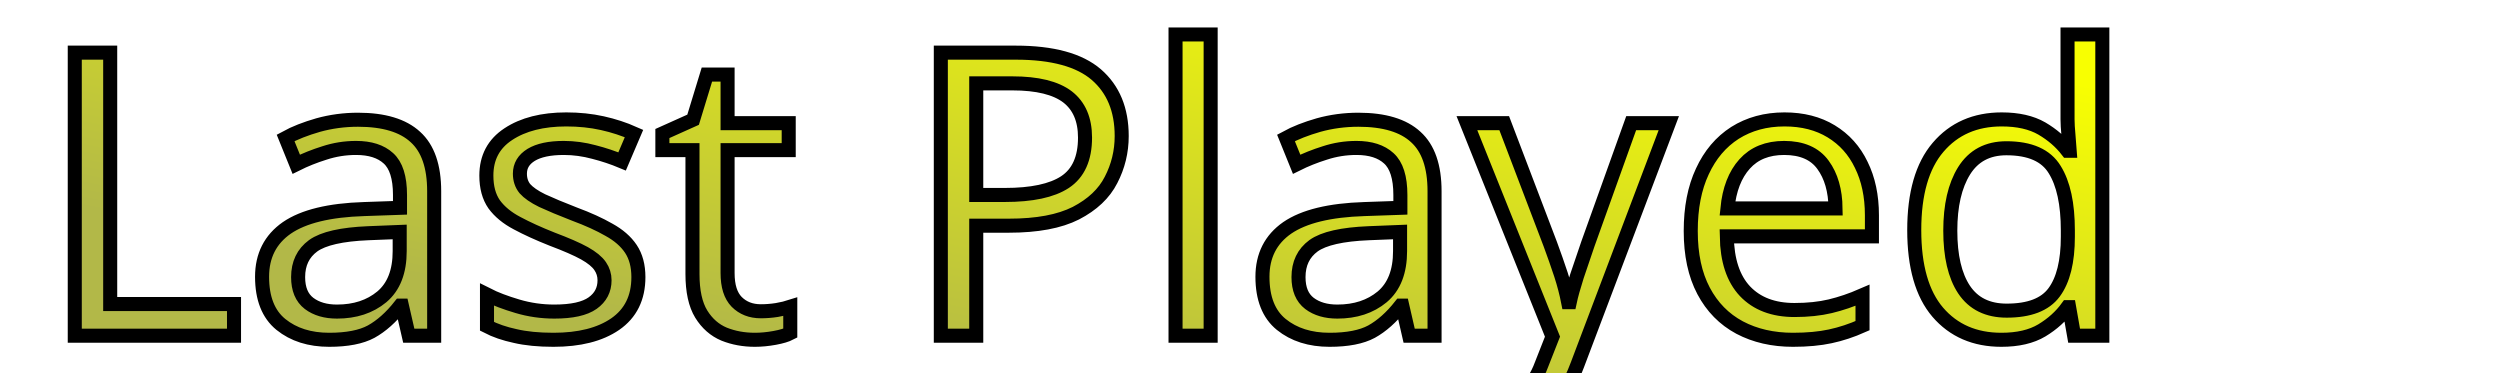
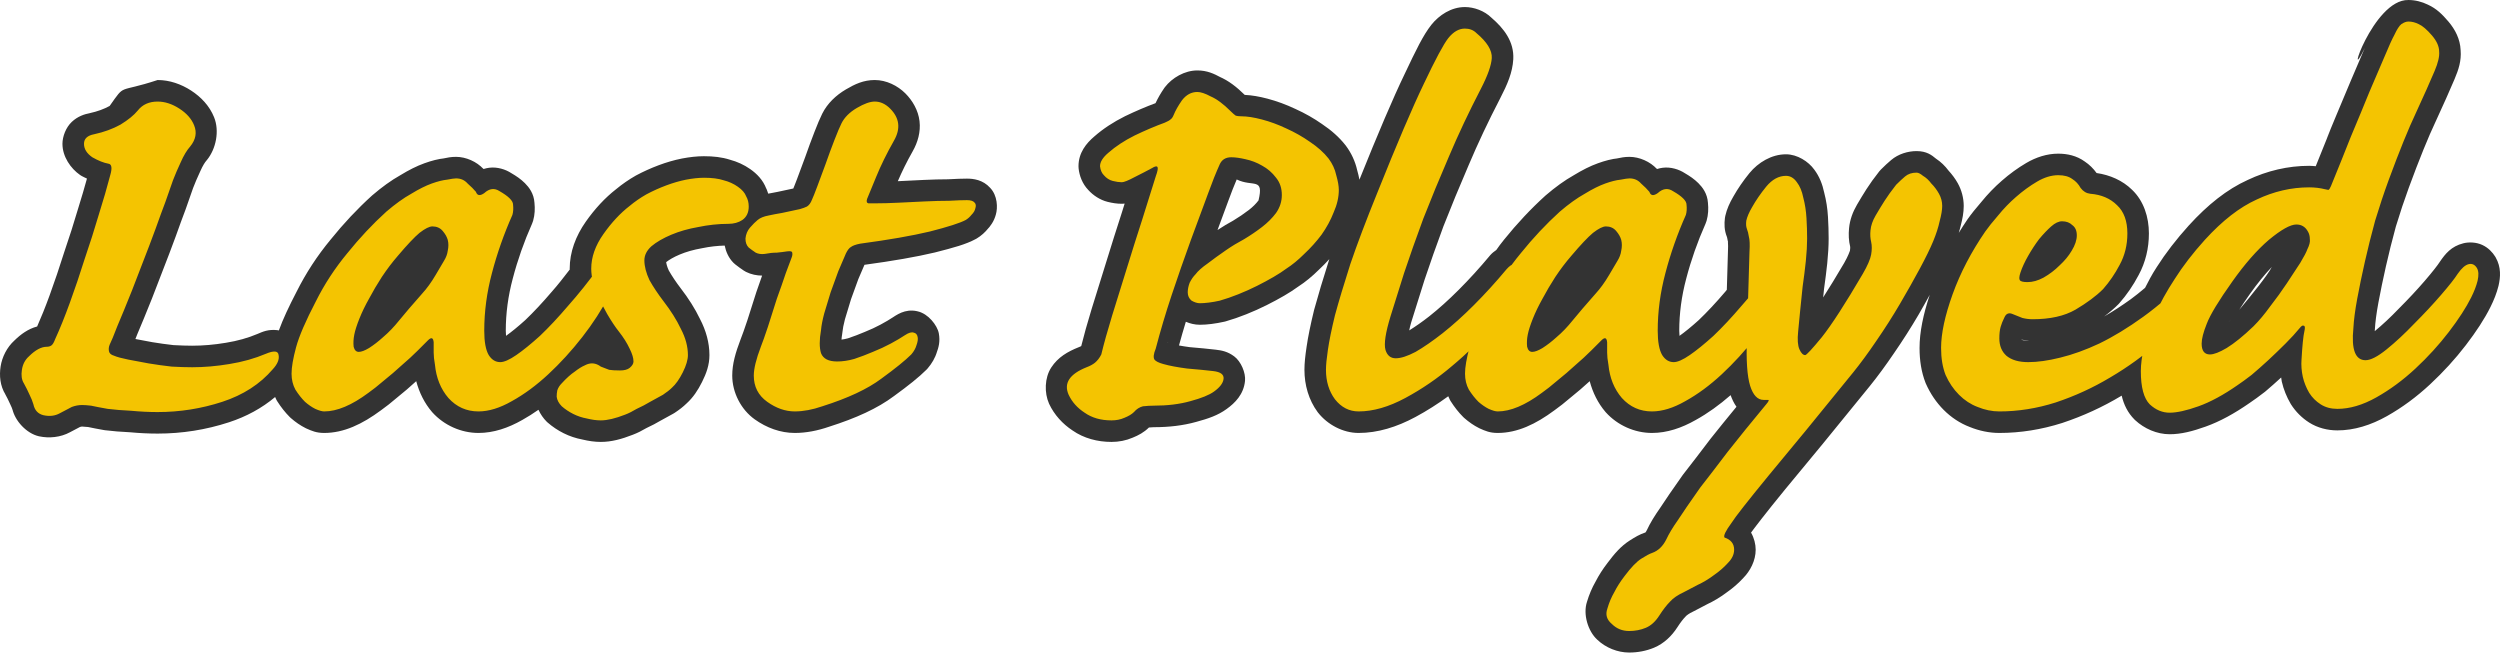
- <svg xmlns="http://www.w3.org/2000/svg" xmlns:xlink="http://www.w3.org/1999/xlink" width="124.611mm" height="18.581mm" viewBox="0 0 124.611 18.581" version="1.1" id="svg8">
-   <defs id="defs2">
-     <linearGradient id="linearGradient4501">
-       <stop id="stop4499" offset="0" style="stop-color:#b2b848;stop-opacity:1" />
-       <stop id="stop4497" offset="1" style="stop-color:#f8ff01;stop-opacity:1" />
-     </linearGradient>
-     <linearGradient xlink:href="#linearGradient4501" id="linearGradient4503" x1="69.953" y1="38.326" x2="75.106" y2="12.936" gradientUnits="userSpaceOnUse" />
-   </defs>
-   <g id="layer1" transform="translate(-11.82779,-17.00865)">
-     <text xml:space="preserve" style="font-style:normal;font-weight:normal;font-size:10.583px;line-height:1.25;font-family:sans-serif;letter-spacing:0px;word-spacing:0px;fill:url(#linearGradient4503);fill-opacity:1;stroke:#000000;stroke-width:0.7;stroke-miterlimit:4;stroke-dasharray:none;stroke-opacity:1" x="13.631" y="33.74" id="text4487">
-       <tspan id="tspan4485" x="13.631" y="33.74" style="font-style:normal;font-variant:normal;font-weight:normal;font-stretch:normal;font-size:19.756px;font-family:'Avengeance Mightiest Avenger';-inkscape-font-specification:'Avengeance Mightiest Avenger, Normal';font-variant-ligatures:normal;font-variant-caps:normal;font-variant-numeric:normal;font-feature-settings:normal;text-align:start;writing-mode:lr-tb;text-anchor:start;fill:url(#linearGradient4503);fill-opacity:1;stroke:#000000;stroke-width:0.7;stroke-miterlimit:4;stroke-dasharray:none;stroke-opacity:1">Last Played</tspan>
-     </text>
+ <svg xmlns="http://www.w3.org/2000/svg" width="397.328" height="103.708" viewBox="0 0 105.126 27.439" version="1.1" id="svg9136">
+   <defs id="defs9130" />
+   <g id="layer1" transform="translate(-10.5475,-271.9401)">
+     <g id="g4658">
+       <g transform="matrix(0.1511103,0,0,0.1511103,519.9322,300.9673)" id="g8003">
+         <g aria-label="Last Played" style="font-style:normal;font-variant:normal;font-weight:normal;font-stretch:normal;font-size:178.149px;line-height:111.343px;font-family:'namco regular';-inkscape-font-specification:'namco regular, ';letter-spacing:0px;word-spacing:0px;fill:#f4c401;fill-opacity:1;stroke:none;stroke-width:4.454px;stroke-linecap:butt;stroke-linejoin:miter;stroke-opacity:1" id="text7708">
+           <path transform="scale(0.2645833)" style="font-style:italic;font-variant:normal;font-weight:bold;font-stretch:normal;font-family:'Caflisch Script';-inkscape-font-specification:'Caflisch Script Bold Italic';fill:#333333;fill-opacity:1;stroke-width:16.833px" d="m -10207.521,-726.012 c -37.492,-0.974 -67.985,96.281 -45.817,50.295 -16.362,37.588 -52.261,124.387 -35.848,85.234 -5.1,12.919 -10.45,26.09 -15.808,39.27 -2.292,-0.166 -4.574,-0.408 -6.887,-0.408 -22.212,0 -44.089,5.119 -64.773,14.918 -21.654,9.802 -41.94,25.977 -61.721,47.688 a 22.652,22.652 0 0 0 -0.07,0.072 c -13.238,14.655 -24.532,29.267 -33.84,43.936 -5.298,8.099 -8.899,15.243 -12.219,21.715 -5.294,4.443 -10.416,8.632 -15.039,11.971 -9.728,7.026 -19.056,13.012 -28.037,18.186 5.475,-4.088 10.443,-8.313 14.89,-12.76 a 22.652,22.652 0 0 0 0.969,-1.031 c 7.913,-8.968 14.74,-18.958 20.451,-29.814 7.222,-13.278 10.801,-28.314 10.801,-43.752 0,-17.079 -5.385,-34.22 -17.724,-45.93 -9.981,-9.832 -23.313,-15.593 -37.297,-17.615 -3.35,-4.701 -7.585,-8.864 -12.457,-12.117 -8.553,-6.207 -18.551,-8.258 -27.883,-8.258 -11.899,0 -23.396,3.793 -33.711,9.859 a 22.652,22.652 0 0 0 0,0.002 c -8.922,5.248 -17.46,11.475 -25.611,18.604 -7.749,6.72 -14.933,14.18 -21.547,22.32 -5.909,6.84 -10.685,12.753 -14.449,18.129 a 22.652,22.652 0 0 0 -0.11,0.158 c -3.235,4.705 -6.23,9.463 -9.178,14.23 0.668,-2.364 1.403,-4.745 1.909,-7.068 1.97,-7.499 3.295,-14.105 3.295,-21.268 0,-8.26 -2.24,-16.637 -6.213,-23.789 a 22.652,22.652 0 0 0 0,-0.004 c -2.696,-4.851 -6.046,-9.278 -9.762,-13.357 -3.605,-4.808 -8.008,-9.151 -13.27,-12.611 -4.42,-3.683 -9.78,-7.9 -20.337,-7.9 -9.025,0 -19.192,2.968 -26.784,9.438 -3.414,2.858 -6.915,6.131 -10.775,9.992 a 22.652,22.652 0 0 0 -1.791,2.02 c -5.274,6.711 -9.726,12.859 -13.42,18.662 a 22.652,22.652 0 0 0 0,0.002 c -3.309,5.2 -6.603,10.613 -9.883,16.236 -4.404,7.549 -7.534,15.834 -8.363,24.738 -0.645,6.538 -0.408,13.192 1.238,19.775 l -0.136,-0.58 c 0.127,0.572 0.291,1.937 -0.174,4.498 0,0.009 -1.788,5.508 -6.073,12.908 -8.258,14.097 -15.587,26.036 -22.087,36.195 0.305,-3.012 0.611,-5.907 0.918,-8.969 1.33,-9.37 2.472,-18.384 3.376,-26.979 a 22.652,22.652 0 0 0 0.01,-0.117 c 0.954,-9.54 1.457,-18.083 1.457,-25.816 0,-7.233 -0.239,-14.855 -0.711,-22.879 -0.52,-8.836 -1.841,-17.374 -3.99,-25.57 -1.822,-8.619 -4.98,-16.856 -10.412,-24.07 -6.113,-8.529 -17.854,-16.117 -29.756,-16.117 -15.186,0 -29.214,8.597 -38.359,19.701 a 22.652,22.652 0 0 0 -0.1,0.117 c -6.51,8.013 -12.146,16.185 -16.869,24.559 -3.871,6.656 -6.891,13.131 -8.527,20.492 a 22.652,22.652 0 0 0 -0.366,2.104 c -0.751,6.006 -0.816,12.648 2.118,19.979 0.04,0.095 0.374,1.083 0.628,2.865 a 22.652,22.652 0 0 0 0.645,3.021 c -0.632,-2.21 0.221,1.808 -0.156,7.85 a 22.652,22.652 0 0 0 -0.03,0.748 l -1.209,41.084 c -0.314,0.403 -1.218,1.554 -1.405,1.764 a 22.652,22.652 0 0 0 -0.314,0.361 c -9.841,11.553 -19.139,21.466 -27.817,29.746 -7.9,7.135 -14.626,12.541 -20.232,16.559 -0.14,-1.624 -0.266,-3.339 -0.266,-5.359 0,-18.184 2.415,-36.376 7.319,-54.762 a 22.652,22.652 0 0 0 0.03,-0.119 c 5.068,-19.425 11.825,-38.673 20.32,-57.787 a 22.652,22.652 0 0 0 1.08,-2.975 c 1.816,-6.354 2.062,-12.772 1.428,-18.961 -0.63,-9.712 -5.694,-16.263 -10.045,-20.615 -4.321,-4.322 -8.987,-7.444 -14.258,-10.518 -6.13,-4.027 -14.813,-6.764 -23.261,-5.705 -2.079,0.261 -4.057,0.722 -5.944,1.32 -0.652,-0.592 -1.237,-1.188 -1.916,-1.781 l 1.807,1.807 c 0,0.003 -0.02,0.003 -0.03,0.006 -7.035,-7.802 -18.523,-12.807 -28.805,-12.807 -5.545,0 -8.801,0.772 -13.869,1.785 l 2.187,-0.328 c -7.183,0.718 -14.09,2.598 -21.521,5.252 -8.242,2.944 -16.543,7.192 -25.434,12.605 -9.681,5.435 -19.39,12.486 -29.5,21.15 a 22.652,22.652 0 0 0 -0.47,0.414 c -15.25,13.82 -29.691,29.231 -43.354,46.176 -3.342,4.04 -5.891,7.647 -8.207,10.932 -2.095,1.432 -4.373,3.164 -6.293,5.357 a 22.652,22.652 0 0 0 -0.357,0.418 c -10.81,12.971 -21.797,25.031 -32.955,36.189 -10.671,10.67 -21.024,19.948 -30.999,27.848 -7.79,6.094 -14.674,10.816 -20.96,14.748 0.567,-2.668 1.134,-5.377 2.085,-8.467 4.026,-12.528 8.704,-27.439 14.018,-44.705 5.722,-17.164 12.346,-35.944 19.869,-56.305 7.95,-20.308 16.788,-41.748 26.533,-64.338 a 22.652,22.652 0 0 0 0.06,-0.148 c 9.627,-22.756 20.601,-46.018 32.918,-69.773 a 22.652,22.652 0 0 0 0.02,-0.037 c 7.868,-15.242 13.118,-27.478 13.936,-41.377 a 22.652,22.652 0 0 0 0,-0.074 c 1.024,-18.433 -9.816,-32.365 -23.033,-43.748 -7.334,-7.179 -18.22,-11.133 -27.864,-11.133 -14.368,0 -27.122,8.505 -35.197,18.6 a 22.652,22.652 0 0 0 -0.121,0.154 c -8.585,10.926 -15.905,26.057 -28.176,51.963 0,0.016 -0.02,0.038 -0.02,0.055 -12.039,24.972 -27.882,62.208 -47.395,110.783 -0.566,-3.247 -1.41,-6.535 -2.357,-9.93 -2.076,-9.341 -6.213,-18.202 -11.973,-25.881 a 22.652,22.652 0 0 0 -0.308,-0.402 c -6.628,-8.437 -14.903,-15.723 -24.451,-22.129 -8.761,-6.167 -18.222,-11.527 -28.305,-16.08 -9.635,-4.55 -19.415,-8.172 -29.315,-10.777 -8.502,-2.237 -16.278,-3.628 -23.918,-3.967 -8.481,-8.329 -16.885,-14.937 -26.789,-19.182 l 1.815,0.875 c -7.54,-4.059 -14.669,-7.424 -24.881,-7.424 -13.301,0 -26.51,7.714 -34.111,17.596 a 22.652,22.652 0 0 0 -0.67,0.918 c -3.743,5.406 -6.706,10.61 -9.203,15.922 -10.146,3.766 -20.701,8.256 -31.803,13.586 a 22.652,22.652 0 0 0 -0.328,0.16 c -12.129,6.064 -22.91,13.084 -32.203,21.24 -8.388,7.121 -16.674,17.09 -16.674,31.336 a 22.652,22.652 0 0 0 0.138,2.502 c 0.835,7.513 3.916,15.985 10.139,22.457 5.195,5.737 12.385,10.513 20.342,12.502 4.895,1.224 9.728,2.022 14.922,2.021 1.161,0 2.053,-0.1 3.008,-0.176 -1.103,3.503 -1.893,6.069 -3.059,9.762 -5.407,16.672 -10.808,33.779 -16.209,51.33 -5.387,17.061 -10.555,33.681 -15.5,49.863 a 22.652,22.652 0 0 0 0,0.002 c -4.566,14.947 -8.107,27.671 -10.877,38.828 0,0.003 -0.02,0.039 -0.02,0.041 0,-0.011 -0.57,0.428 -2.325,1.086 a 22.652,22.652 0 0 0 -0.457,0.178 c -11.379,4.552 -21.626,10.355 -28.75,21.293 -7.123,10.938 -7.317,26.799 -2.39,37.885 a 22.652,22.652 0 0 0 0.203,0.447 c 5.348,11.364 14.061,20.974 24.592,27.9 11.851,8.255 26.306,12.035 41.019,12.035 7.529,0 15.168,-1.429 22.205,-4.475 6.09,-2.462 11.853,-5.502 17.135,-10.705 1.73,-0.116 3.606,-0.309 5.1,-0.309 15.992,0 30.807,-1.727 44.437,-5.537 12.861,-3.469 22.894,-6.881 32.096,-13.551 8.968,-6.42 17.983,-15.481 19.394,-29.588 0.865,-8.647 -4.325,-20.529 -11.316,-25.766 -6.991,-5.237 -13.339,-6.351 -19.351,-7.059 -7.735,-0.91 -16.952,-1.797 -27.467,-2.682 -4.275,-0.56 -7.973,-1.167 -11.315,-1.777 2.274,-8.303 4.661,-16.608 7.205,-24.918 4.397,1.857 9.32,3.146 14.793,3.146 3.944,-10e-6 7.948,-0.312 12.237,-0.848 4.41,-0.551 8.916,-1.358 13.552,-2.389 a 22.652,22.652 0 0 0 1.311,-0.332 c 7.104,-2.03 14.336,-4.529 21.715,-7.48 7.286,-2.915 14.367,-6.081 21.24,-9.518 v 0.002 c 6.677,-3.338 12.934,-6.709 18.787,-10.123 5.381,-3.139 10.063,-6.173 14.309,-9.266 7.8,-5.015 15.204,-11.164 22.361,-18.291 3.699,-3.469 7.242,-7.061 10.602,-10.791 -6.552,20.586 -11.892,38.364 -15.944,53.219 a 22.652,22.652 0 0 0 -0.16,0.623 c -3.69,15.221 -6.298,27.866 -7.81,38.438 -1.429,9.535 -2.256,17.172 -2.256,24.129 0,16.037 4.521,31.757 13.843,44.41 a 22.652,22.652 0 0 0 0.457,0.6 c 10.072,12.757 26.296,21.408 42.692,21.408 19.922,0 39.961,-6.116 59.887,-16.846 v 0.002 c 11.963,-6.441 23.393,-13.758 34.386,-21.75 0.58,1.307 1.103,2.639 1.789,3.898 a 22.652,22.652 0 0 0 0.776,1.314 c 3.902,6.132 8.261,11.72 13.193,16.65 a 22.652,22.652 0 0 0 1.1,1.027 c 4.808,4.207 9.958,7.815 15.562,10.617 a 22.652,22.652 0 0 0 0.93,0.439 c 5.464,2.429 10.341,4.646 18.627,4.646 20.689,0 40.099,-9.272 59.765,-23.859 5.15,-3.625 10.729,-8.067 17.002,-13.424 6.998,-5.598 13.573,-11.237 19.752,-16.93 0.101,-0.086 0.174,-0.166 0.274,-0.252 0,0.005 0,0.009 0,0.014 3.193,11.974 8.655,23.104 16.627,32.404 a 22.652,22.652 0 0 0 0.4,0.455 c 12.244,13.534 30.216,21.592 48.443,21.592 15.765,0 31.187,-5.17 46.145,-13.701 12.624,-6.984 24.79,-15.771 36.588,-26.059 1.52,4.217 3.393,8.334 6.162,12.229 -9.374,11.474 -19.159,23.358 -26.982,33.289 a 22.652,22.652 0 0 0 -0.262,0.338 c -11.171,14.744 -20.764,27.23 -28.742,37.426 a 22.652,22.652 0 0 0 -0.668,0.898 c -10.697,15.153 -18.44,26.432 -23.719,34.568 -5.849,8.306 -10.534,15.97 -14.027,23.539 l 0.306,-0.639 c -1.653,3.307 -1.799,2.805 -2.166,2.936 l 0.453,-0.156 c -6.273,2.091 -10.756,4.818 -16.445,8.438 a 22.652,22.652 0 0 0 0,0.002 c -9.202,5.857 -15.84,13.546 -23.365,23.568 -4.99,6.497 -9.188,13.011 -12.592,19.684 -3.813,6.636 -6.797,13.747 -9,21.178 -4.371,12.911 0.917,30.941 10.84,39.947 8.806,8.44 21.418,13.467 33.486,13.467 8.981,0 17.945,-1.664 26.213,-5.109 v -0.002 c 10.455,-4.357 18.627,-12.344 24.482,-21.451 3.448,-5.362 6.487,-9.119 8.415,-11.047 a 22.652,22.652 0 0 0 1.031,-1.102 c 0.03,-0.032 2.382,-2.176 7.338,-4.488 a 22.652,22.652 0 0 0 0.554,-0.268 c 3.911,-1.956 8.784,-4.508 14.75,-7.721 l -1.248,0.623 c 7.21,-3.327 14.079,-7.467 20.571,-12.301 6.696,-4.669 12.693,-9.8 17.902,-15.496 7.278,-7.421 13.066,-18.17 13.066,-29.801 0,-5.795 -1.621,-12.317 -4.857,-17.99 2.193,-3.113 15.023,-20.064 36.08,-45.754 22.999,-27.511 52.62,-63.648 88.959,-108.512 a 22.652,22.652 0 0 0 0,-0.004 c 8.109,-10.018 16.525,-21.482 25.318,-34.436 9.262,-13.433 17.857,-26.895 25.774,-40.4 4.306,-7.347 7.918,-14.016 11.814,-20.965 -6.802,20.536 -10.73,38.992 -10.73,55.963 0,12.969 1.873,25.233 6.25,36.488 a 22.652,22.652 0 0 0 0.412,0.99 c 4.62,10.396 10.939,19.805 18.828,27.693 7.814,7.815 17.09,13.979 27.305,17.859 9.981,4.056 20.529,6.277 31.125,6.277 22.151,0 44.29,-3.546 66.121,-10.492 a 22.652,22.652 0 0 0 0.297,-0.098 c 21.678,-7.226 42.244,-16.654 61.591,-28.25 0.227,-0.133 0.428,-0.284 0.655,-0.418 2.227,9.394 6.263,17.923 13.56,25.219 a 22.652,22.652 0 0 0 0.602,0.582 c 9.626,8.939 22.869,14.809 36.279,14.809 12.071,0 23.982,-3.075 37.92,-8.053 15.01,-5.36 30.225,-13.722 46.145,-24.793 4.676,-3.123 9.886,-6.934 15.929,-11.582 a 22.652,22.652 0 0 0 0.822,-0.664 c 5.508,-4.661 11.009,-9.563 16.5,-14.592 0.229,1.353 0.298,2.714 0.586,4.062 a 22.652,22.652 0 0 0 0.08,0.357 c 1.875,8.12 5.023,15.915 9.243,23.148 a 22.652,22.652 0 0 0 0.455,0.748 c 4.852,7.625 11.42,14.206 19.064,19.07 8.88,5.651 19.419,8.252 29.67,8.252 17.697,0 35.26,-5.508 52.176,-15.023 16.037,-9.02 31.183,-20.226 45.402,-33.465 a 22.652,22.652 0 0 0 0,-0.002 c 13.893,-12.935 26.43,-26.662 37.555,-41.174 10.946,-14.276 19.562,-27.449 25.846,-40.016 3.719,-7.439 6.598,-14.74 8.447,-22.141 a 22.652,22.652 0 0 0 0.1,-0.396 c 2.042,-8.849 2.929,-19.292 -3.077,-29.799 a 22.652,22.652 0 0 0 -0.457,-0.762 c -2.785,-4.458 -7.175,-9.304 -13.578,-12.264 -6.403,-2.959 -14.086,-3.201 -19.879,-1.752 -12.879,3.22 -19.061,11.229 -24.57,19.186 a 22.652,22.652 0 0 0 -0.486,0.732 c -1.826,2.869 -7.333,10.068 -15.543,19.574 a 22.652,22.652 0 0 0 0,0.002 c -8.122,9.405 -17.174,19.103 -27.153,29.082 a 22.652,22.652 0 0 0 -0.351,0.359 c -8.703,9.099 -17.072,16.847 -25.11,23.484 0.03,-0.31 0.02,-0.539 0.05,-0.857 a 22.652,22.652 0 0 0 0.08,-1.062 c 0.374,-7.105 1.578,-16.584 3.7,-28.039 a 22.652,22.652 0 0 0 0,-0.002 c 2.182,-11.788 4.813,-24.521 7.898,-38.186 3.045,-13.484 6.534,-27.447 10.461,-41.861 4.336,-14.288 8.879,-27.9 13.617,-40.822 11.087,-30.155 20.584,-53.5 28.162,-69.498 a 22.652,22.652 0 0 0 0.1,-0.205 c 8.146,-17.651 14.737,-32.42 19.818,-44.43 a 22.652,22.652 0 0 0 0.02,-0.037 c 4.27,-10.142 7.327,-19.275 6.4,-30.604 -0.47,-11.631 -5.846,-21.767 -12.677,-29.842 a 22.652,22.652 0 0 0 -0.09,-0.111 c -6.427,-7.497 -12.414,-13.637 -21.797,-17.896 -6.158,-2.98 -13.163,-4.83 -20.314,-4.83 z m -2367.307,84.16 c -42.777,14.104 -33.328,3.103 -50.436,27.268 -5.828,3.189 -12.739,5.789 -21.033,7.592 l 0.637,-0.129 c -6.278,1.177 -13.203,3.466 -19.397,9.273 -6.193,5.807 -9.849,15.364 -9.849,23.086 0,13.569 8.798,26.04 18.511,32.766 a 22.652,22.652 0 0 0 1.657,1.045 c 1.862,1.064 3.745,1.827 5.611,2.756 -2.618,9.496 -5.587,19.73 -9.25,31.385 a 22.652,22.652 0 0 0 -0.123,0.4 c -4.389,14.926 -9.226,30.097 -14.51,45.506 a 22.652,22.652 0 0 0 -0.181,0.555 c -4.842,15.404 -9.899,30.346 -15.166,44.834 -4.635,12.744 -9.013,23.534 -13.161,32.875 -9.458,2.488 -17.284,8.245 -23.951,14.781 -7.795,7.064 -12.935,17.252 -14.486,27.334 -1.437,9.336 -0.688,20.171 5.199,29.592 l -0.594,-1.004 c 1.934,3.481 3.655,6.924 5.166,10.324 a 22.652,22.652 0 0 0 0.436,0.926 c 1.287,2.575 2.088,4.687 2.519,6.195 l -0.369,-1.48 c 2.684,12.53 14.844,25.778 27.832,28.775 a 22.652,22.652 0 0 0 0.348,0.076 c 10.499,2.25 22.55,1.101 32.422,-4.283 v -0.002 c 4.15,-2.264 7.5,-4.006 10.512,-5.535 0.851,-0.257 1.618,-0.453 2.203,-0.453 0.685,0 3.234,0.163 6.386,0.492 4.433,0.951 9.601,1.963 16.616,3.201 a 22.652,22.652 0 0 0 1.127,0.17 c 7.893,0.987 16.7,1.692 26.521,2.162 9.775,0.903 19.38,1.379 28.801,1.379 25.662,0 50.795,-3.972 75.041,-11.889 18.32,-5.982 34.706,-14.908 48.568,-26.57 0.477,1.03 0.875,2.093 1.42,3.092 a 22.652,22.652 0 0 0 0.776,1.314 c 3.903,6.134 8.263,11.721 13.191,16.648 a 22.652,22.652 0 0 0 1.102,1.029 c 4.811,4.21 9.963,7.817 15.564,10.617 a 22.652,22.652 0 0 0 0.93,0.439 c 5.46,2.427 10.341,4.646 18.625,4.646 20.689,0 40.095,-9.273 59.759,-23.859 5.15,-3.625 10.729,-8.067 17.002,-13.424 7,-5.6 13.569,-11.237 19.745,-16.924 0.102,-0.088 0.178,-0.17 0.281,-0.258 0,0.005 0,0.009 0,0.014 3.197,11.978 8.665,23.107 16.634,32.404 a 22.652,22.652 0 0 0 0.403,0.455 c 12.244,13.534 30.214,21.592 48.441,21.592 15.761,0 31.177,-5.168 46.133,-13.695 5.746,-3.179 11.379,-6.811 16.949,-10.688 2.199,4.734 5.151,8.992 8.526,12.367 a 22.652,22.652 0 0 0 1.103,1.031 c 5.094,4.456 10.786,8.233 16.895,11.287 6.226,3.114 12.885,5.324 19.736,6.617 6.507,1.563 12.93,2.508 19.354,2.508 11.198,10e-6 21.84,-2.943 33.636,-7.545 4.862,-1.831 9.575,-4.247 14.418,-7.084 5.334,-2.466 10.496,-5.158 15.442,-8.125 l -0.807,0.463 c 4.98,-2.716 9.515,-5.211 13.617,-7.49 a 22.652,22.652 0 0 0 1.563,-0.953 c 4.654,-3.103 8.675,-6.174 12.382,-9.803 6.885,-6.267 11.857,-13.818 16.19,-22.484 4.521,-9.043 7.773,-17.891 7.773,-28.303 0,-13.054 -3.65,-25.923 -9.896,-37.914 -5.277,-10.96 -12.114,-21.75 -20.418,-32.496 l 0.07,0.092 c -5.04,-6.591 -9.164,-12.826 -12.525,-18.699 -1.781,-3.931 -2.469,-6.72 -2.727,-8.76 3.17,-2.465 7.724,-5.235 14.133,-7.934 6.764,-2.848 14.524,-5.104 23.371,-6.643 a 22.652,22.652 0 0 0 0.738,-0.141 c 8.043,-1.676 15.762,-2.461 23.297,-2.689 1.267,6.391 4.142,13.03 9.188,18.076 a 22.652,22.652 0 0 0 1.871,1.674 c 2.82,2.255 5.817,4.43 8.996,6.549 a 22.652,22.652 0 0 0 2.432,1.41 c 5.393,2.697 11.295,3.841 16.873,3.879 -1.862,5.382 -3.585,10.481 -5.811,16.602 a 22.652,22.652 0 0 0 -0.297,0.873 c -3.113,9.785 -6.226,19.571 -9.342,29.361 -3.066,9.194 -5.484,15.949 -6.941,19.59 a 22.652,22.652 0 0 0 -0.148,0.383 c -5.427,14.309 -8.877,25.957 -8.877,38.326 0,17.772 9.164,35.71 23.629,46.041 v -0.002 c 12.473,8.91 27.097,14.318 42.117,14.318 11.907,0 23.973,-2.354 36.144,-6.562 28.253,-8.974 50.879,-19.227 68.297,-32.281 15.14,-11.019 26.157,-19.76 34.113,-27.717 a 22.652,22.652 0 0 0 1.182,-1.277 c 4.306,-5.024 7.972,-10.952 9.969,-17.939 l -0.568,1.725 c 2.146,-5.728 3.999,-12.187 2.386,-20.748 -1.607,-8.51 -11.452,-20.796 -21.849,-22.875 l 3.97,1.18 c -13.849,-5.541 -23.785,0.466 -30.402,4.877 -3.247,2.165 -7.614,4.769 -12.982,7.66 -5.004,2.694 -10.511,5.254 -16.528,7.66 a 22.652,22.652 0 0 0 -0.51,0.211 c -5.518,2.365 -11.281,4.539 -17.24,6.541 -2.441,0.677 -4.69,1.103 -6.814,1.371 0.129,-1.786 0.342,-3.787 0.746,-6.107 a 22.652,22.652 0 0 0 0.242,-1.828 c 0.283,-3.113 1.126,-7.773 2.656,-13.543 2.129,-6.824 4.264,-13.85 6.395,-21.08 2.553,-7.229 5.097,-14.236 7.637,-21.018 2.471,-5.657 4.536,-10.501 6.476,-15.104 29.746,-4.033 54.384,-8.289 73.998,-12.959 a 22.652,22.652 0 0 0 0.367,-0.09 c 19.891,-5.088 32.179,-8.391 42.825,-14.123 a 22.652,22.652 0 0 0 0.912,-0.518 c 4.73,-2.837 8.809,-6.555 12.095,-10.662 l -1.668,1.863 c 3.988,-3.988 7.801,-9.394 9.664,-16.365 2.091,-7.096 1.85,-19.878 -5.992,-28.08 -7.666,-8.507 -17.538,-9.707 -24.4,-9.707 -5.183,0 -11.706,0.247 -19.895,0.699 -7.83,0.018 -16.295,0.236 -25.623,0.68 a 22.652,22.652 0 0 0 -0.05,0.002 c -8.821,0.441 -17.878,0.881 -27.147,1.322 4.244,-9.889 9.332,-20.328 15.666,-31.506 l -0.04,0.07 c 5.335,-9.337 8.559,-20.45 7.195,-31.783 -1.363,-11.333 -7.288,-21.525 -14.892,-29.129 -8.085,-8.086 -19.936,-14.049 -32.174,-14.049 -11.823,0 -20.874,4.302 -30.336,9.867 a 22.652,22.652 0 0 0 0,0.002 c -10.441,6.143 -19.475,14.639 -24.932,25.553 a 22.652,22.652 0 0 0 0,0.002 c -2.468,4.938 -4.994,11.038 -8.253,19.42 -3.244,8.341 -6.477,17.11 -9.698,26.312 l 0.125,-0.348 c -3.13,8.496 -6.032,16.315 -8.707,23.445 a 22.652,22.652 0 0 0 0,0.004 c -2.281,6.084 -3.681,9.304 -3.867,9.83 -5.806,1.18 -11.417,2.361 -16.623,3.559 -3.58,0.606 -6.656,1.237 -9.764,1.865 -0.901,-2.913 -2.016,-5.775 -3.543,-8.445 l 1.543,3.285 c -3.491,-9.306 -10.038,-15.844 -16.972,-20.697 -6.439,-4.507 -13.687,-7.814 -21.274,-9.84 -8.588,-2.765 -17.518,-3.684 -27.4,-3.684 -7.262,0 -14.828,0.867 -23.027,2.404 a 22.652,22.652 0 0 0 -0.27,0.053 c -8.063,1.613 -16.186,3.988 -24.385,7.062 -8.103,3.039 -15.967,6.591 -23.574,10.648 a 22.652,22.652 0 0 0 -0.58,0.32 c -7.273,4.156 -14.101,8.882 -20.447,14.139 -11.833,9.205 -22.435,20.708 -31.955,34.236 -10.576,15.028 -16.92,31.966 -16.92,49.398 0,0.403 0.06,0.517 0.07,0.895 -6.424,8.378 -12.728,16.423 -18.67,23.107 a 22.652,22.652 0 0 0 -0.314,0.359 c -9.838,11.548 -19.142,21.462 -27.825,29.746 -7.896,7.131 -14.618,12.535 -20.222,16.553 -0.14,-1.623 -0.266,-3.335 -0.266,-5.354 0,-18.19 2.409,-36.381 7.311,-54.762 a 22.652,22.652 0 0 0 0.03,-0.119 c 5.066,-19.42 11.83,-38.668 20.328,-57.787 a 22.652,22.652 0 0 0 1.08,-2.975 c 1.826,-6.39 2.052,-12.798 1.422,-18.951 -0.627,-9.707 -5.687,-16.264 -10.039,-20.619 -4.318,-4.321 -8.981,-7.443 -14.248,-10.516 -6.13,-4.03 -14.819,-6.773 -23.274,-5.713 -2.078,0.261 -4.054,0.722 -5.941,1.32 -0.652,-0.592 -1.237,-1.187 -1.916,-1.781 l 1.807,1.807 c -0.01,0.003 -0.02,0.003 -0.03,0.006 -7.046,-7.815 -18.53,-12.807 -28.812,-12.807 -5.545,0 -8.801,0.772 -13.869,1.785 l 2.187,-0.328 c -7.184,0.718 -14.09,2.598 -21.521,5.252 -8.249,2.946 -16.545,7.195 -25.43,12.605 -9.681,5.435 -19.39,12.486 -29.5,21.15 a 22.652,22.652 0 0 0 -0.471,0.414 c -15.253,13.823 -29.708,29.241 -43.379,46.197 -14.038,16.958 -25.962,35.21 -35.691,54.652 -8.193,15.719 -14.411,29.032 -18.695,40.826 -0.572,-0.096 -1.19,-0.253 -1.723,-0.307 -9.608,-0.966 -14.93,1.536 -20.82,4.016 a 22.652,22.652 0 0 0 -0.03,0.016 c -9.835,4.161 -20.847,7.289 -33.162,9.275 a 22.652,22.652 0 0 0 -0.116,0.019 c -12.341,2.057 -24.108,3.059 -35.328,3.059 -5.547,0 -12.185,-0.219 -19.644,-0.623 -7.452,-0.839 -14.899,-1.863 -22.358,-3.105 -6.291,-1.111 -12.081,-2.216 -17.705,-3.318 0.667,-1.712 1.235,-3.093 1.979,-5.043 4.128,-9.648 9.234,-22.069 15.466,-37.65 a 22.652,22.652 0 0 0 0.07,-0.178 c 7.2,-18.451 13.284,-34.221 18.258,-47.334 4.898,-12.913 8.898,-23.806 12.109,-32.961 l 0.02,-0.053 c 3.645,-9.568 6.411,-17.165 8.377,-23.064 a 22.652,22.652 0 0 0 0,-0.004 c 1.718,-5.153 3.199,-9.358 4.401,-12.566 2.018,-5.244 4.489,-11.032 7.429,-17.334 a 22.652,22.652 0 0 0 0.225,-0.5 c 2.498,-5.711 4.942,-9.365 6.279,-10.869 a 22.652,22.652 0 0 0 0.651,-0.766 c 9.538,-11.741 13.36,-30.514 7.443,-45.018 -4.738,-11.765 -13.647,-21.198 -24.162,-28.002 -10.519,-6.807 -22.676,-11.047 -35.203,-11.047 z m 1029.48,90.613 c 0.01,-0.044 -0.34,1.025 -0.529,1.639 0.09,-1.287 0.52,-1.596 0.529,-1.639 z m 1004.918,6.418 c 0.256,0.023 0.904,0.126 0.973,0.154 -0.328,-0.029 -0.644,-0.129 -0.973,-0.154 z m 231.518,3.338 c -0.07,0.235 2.875,-7.088 0,0 z m -1130.967,4.211 c 17.22,8.35 28.81,-2.676 22.949,22.025 -2.671,3.486 -5.962,6.839 -10.16,10.068 -5.102,3.924 -10.661,7.702 -16.695,11.322 l 0.994,-0.562 c -6.056,3.23 -11.763,6.707 -17.26,10.33 4.141,-11.216 8.895,-24.141 11.418,-30.869 a 22.652,22.652 0 0 0 0.104,-0.281 c 2.917,-8.104 5.798,-15.302 8.65,-22.033 z m -77.211,7.311 c 0.261,-0.163 0.09,0.108 -0.828,0.484 a 22.652,22.652 0 0 0 0.828,-0.484 z m -419.271,8.33 c -0.09,0.016 -0.172,0.043 -0.258,0.059 -0.181,0.04 -0.424,0.075 -0.604,0.115 z m 399.744,1.869 c -0.177,0.09 -0.222,0.113 -0.07,0.033 0.02,-0.013 0.04,-0.02 0.07,-0.033 z m -421.291,7.445 c -0.07,0.059 -0.134,0.127 -0.207,0.186 -0.05,0.038 -0.1,0.063 -0.143,0.102 z m 641.144,17.811 c -0.137,0.33 -0.338,0.799 -0.3,0.703 0.09,-0.236 0.208,-0.466 0.3,-0.703 z m -147.052,12.857 c -0.01,0.008 -0.02,0.015 -0.03,0.023 -0.01,0.007 -0.02,0.013 -0.03,0.019 z m -19.588,14.18 c -0.04,0.026 -0.07,0.054 -0.104,0.08 -0.249,0.19 -0.567,0.4 -0.814,0.59 z m -346.692,17.398 c 0.106,-0.004 -0.101,0.341 -0.543,0.826 0.04,-0.104 0.106,-0.247 0.149,-0.35 0.159,-0.262 0.324,-0.474 0.394,-0.477 z m 1478.895,4.82 c -8.543,17.194 -69.166,85.194 -34.768,45.812 3.364,-5.252 7.13,-10.94 11.746,-17.432 a 22.652,22.652 0 0 0 0.03,-0.045 c 7.941,-11.228 15.63,-20.548 22.99,-28.336 z m -1557.858,5.951 c -0.305,0.044 -1.401,0.182 -1.644,0.207 0.486,-0.075 1.177,-0.129 1.644,-0.207 z m 1570.35,54.893 c -0.137,0.618 -0.224,1.278 -0.352,1.904 0.05,-0.185 0.107,-0.634 0.122,-0.719 z m -2364.75,6.316 c -1.487,3.401 1.854,-2.781 0,0 z m 2088.551,9.217 c 2.713,0.506 5.447,0.842 8.213,1.01 -0.233,0.002 -0.549,0.059 -0.778,0.059 -4.756,0 -6.534,-0.631 -7.435,-1.068 z m 273.752,0.588 c 0,0.027 0,0.076 0,0.104 0,0.034 0,0.066 -0.01,0.1 z m 36.859,1.592 c 0.05,-0.056 -0.05,0.144 -0.488,0.572 0.101,-0.123 0.227,-0.254 0.328,-0.377 a 22.652,22.652 0 0 0 0.16,-0.195 z m -1208.334,0.684 c 0.129,0.047 0.53,0.409 0.84,0.658 -0.754,-0.38 -1.161,-0.775 -0.84,-0.658 z m -621.775,3.402 c -0.352,0.151 -0.648,0.367 -0.994,0.523 -0.265,0.132 -0.564,0.214 -0.823,0.354 z m -290.949,5.605 c 0.109,0.73 0.192,1.429 0.125,1.049 -0.06,-0.353 -0.05,-0.694 -0.125,-1.049 z m -178.934,2.072 c -0.303,1.218 1.755,-3.371 0,0 z m 455.469,1.027 c -0.08,0.054 -0.152,0.127 -0.233,0.182 -0.367,0.279 -0.741,0.499 -1.109,0.785 z m 644.838,2.848 c -0.06,0.156 -0.06,0.156 0,0 z m -661.754,12.105 c -0.09,0.092 -0.174,0.202 -0.266,0.295 -0.138,0.149 -0.274,0.264 -0.412,0.414 z m 967.078,15.064 c -0.08,0.07 -0.146,0.12 -0.1,0.076 0.03,-0.026 0.07,-0.05 0.1,-0.076 z m -1237.77,0.873 c -0.167,0.188 -0.431,0.473 -0.396,0.428 0.127,-0.147 0.269,-0.28 0.396,-0.428 z" id="path7984" />
+           <path id="path7980" style="font-style:italic;font-variant:normal;font-weight:bold;font-stretch:normal;font-family:'Caflisch Script';-inkscape-font-specification:'Caflisch Script Bold Italic';fill:#f4c401;fill-opacity:1;stroke-width:4.454px" d="m -2728.352,-139.957 q 2.316,0 4.454,0.534 0.713,0.178 0.891,0.178 0.356,-0.178 0.713,-1.069 2.85,-6.948 5.523,-13.718 2.85,-6.77 5.166,-12.47 2.494,-5.879 4.276,-9.976 1.782,-4.276 2.672,-5.879 1.069,-2.316 1.96,-3.029 1.069,-0.713 1.96,-0.713 1.425,0 2.85,0.713 1.603,0.713 3.741,3.207 1.96,2.316 1.96,4.454 0.178,1.96 -1.247,5.344 -1.96,4.632 -5.166,11.58 -3.207,6.77 -7.66,18.884 -1.96,5.344 -3.741,11.223 -1.603,5.879 -2.85,11.402 -1.247,5.523 -2.138,10.333 -0.891,4.81 -1.069,8.195 -0.891,8.907 3.385,8.907 2.138,0 5.879,-3.029 3.741,-3.029 7.66,-7.126 4.097,-4.097 7.482,-8.017 3.385,-3.919 4.632,-5.879 1.603,-2.316 3.029,-2.672 1.425,-0.356 2.316,1.069 0.713,1.247 0.178,3.563 -0.534,2.138 -1.782,4.632 -2.138,4.276 -6.235,9.62 -4.097,5.344 -9.264,10.155 -5.166,4.81 -10.867,8.017 -5.701,3.207 -10.867,3.207 -2.672,0 -4.632,-1.247 -1.96,-1.247 -3.207,-3.207 -1.247,-2.138 -1.782,-4.454 -0.534,-2.494 -0.356,-4.81 0.178,-3.029 0.356,-4.81 0.178,-1.96 0.534,-3.563 0.178,-1.069 -0.356,-1.069 -0.356,-0.178 -1.069,0.713 -1.603,1.96 -3.919,4.276 -2.316,2.316 -4.81,4.632 -2.316,2.138 -4.632,4.097 -2.316,1.781 -3.919,2.85 -5.879,4.097 -10.867,5.879 -4.988,1.781 -8.017,1.781 -3.029,0 -5.523,-2.316 -2.494,-2.494 -2.494,-9.264 0,-2.85 0.891,-6.77 0.891,-4.097 3.029,-8.907 2.138,-4.81 5.523,-9.976 3.385,-5.344 8.373,-10.867 7.304,-8.017 14.43,-11.223 7.126,-3.385 14.608,-3.385 z m -3.563,10.333 q -2.494,0 -7.66,4.276 -4.988,4.276 -10.155,11.58 -5.701,8.017 -7.126,11.758 -1.425,3.563 -1.425,5.523 0,3.029 2.316,3.029 1.603,0 4.632,-1.781 3.207,-1.96 7.482,-6.057 2.316,-2.316 4.632,-5.523 2.494,-3.207 4.632,-6.413 2.138,-3.207 3.741,-5.701 1.603,-2.672 1.96,-3.741 0.891,-1.782 0.713,-2.85 0,-1.247 -0.534,-2.138 -1.069,-1.96 -3.207,-1.96 z m -98.874,34.383 q 0,-6.057 3.207,-14.965 3.207,-8.907 9.086,-17.459 1.247,-1.781 3.563,-4.454 2.316,-2.85 4.988,-5.166 2.85,-2.494 5.879,-4.276 3.029,-1.781 5.879,-1.781 2.494,0 3.919,1.069 1.425,0.891 2.316,2.494 1.069,1.425 2.672,1.603 4.632,0.356 7.482,3.207 2.85,2.672 2.85,7.839 0,4.81 -2.138,8.729 -1.96,3.741 -4.632,6.77 -2.85,2.85 -7.66,5.701 -4.632,2.672 -11.936,2.672 -1.425,0 -2.85,-0.356 -1.425,-0.534 -2.672,-1.069 -1.603,-0.713 -2.316,0.891 -0.713,1.425 -1.069,2.672 -0.356,1.247 -0.356,3.207 0,3.029 1.96,4.81 2.138,1.781 6.057,1.781 3.919,0 8.908,-1.247 5.166,-1.247 10.867,-3.919 5.879,-2.85 12.292,-7.482 6.413,-4.632 13.183,-11.58 1.425,-1.425 2.494,-1.425 1.247,0 1.782,0.891 0.713,1.247 0,3.385 -0.534,2.138 -2.316,4.454 -4.632,5.879 -10.867,11.402 -6.235,5.523 -13.539,9.798 -7.126,4.276 -15.143,6.948 -7.839,2.494 -15.677,2.494 -3.029,0 -6.057,-1.247 -2.85,-1.069 -5.166,-3.385 -2.316,-2.316 -3.741,-5.523 -1.247,-3.207 -1.247,-7.482 z m 24.05,-18.349 q 2.138,0 4.454,-1.247 2.494,-1.425 4.454,-3.385 2.138,-1.96 3.385,-4.097 1.425,-2.316 1.425,-4.276 0,-1.96 -1.247,-2.85 -1.069,-1.069 -2.85,-1.069 -1.425,0 -3.029,1.425 -1.603,1.425 -3.385,3.563 -1.603,2.138 -3.029,4.632 -1.425,2.494 -2.138,4.632 -0.534,1.603 -0.178,2.138 0.356,0.534 2.138,0.534 z m -77.364,-8.551 q 0.178,-2.85 -0.178,-4.097 -0.178,-1.247 -0.534,-2.138 -0.356,-0.891 -0.178,-2.316 0.356,-1.603 1.603,-3.741 1.603,-2.85 3.919,-5.701 2.494,-3.029 5.523,-3.029 1.782,0 3.029,1.781 1.247,1.603 1.782,4.276 0.713,2.672 0.891,5.701 0.178,3.029 0.178,5.701 0,2.672 -0.356,6.235 -0.356,3.385 -0.891,7.126 -0.356,3.563 -0.713,6.948 -0.356,3.385 -0.534,5.523 -0.356,3.385 0.356,4.988 0.713,1.603 1.603,1.603 0.534,0 4.632,-4.988 4.098,-5.166 11.402,-17.637 1.96,-3.385 2.316,-5.344 0.356,-1.96 0,-3.563 -0.356,-1.425 -0.178,-3.207 0.178,-1.96 1.425,-4.097 1.247,-2.138 2.494,-4.097 1.247,-1.96 3.207,-4.454 1.425,-1.425 2.494,-2.316 1.247,-1.069 3.207,-1.069 0.713,0 1.782,0.891 1.247,0.713 2.316,2.138 1.247,1.247 2.138,2.85 0.891,1.603 0.891,3.385 0,1.603 -0.713,4.276 -0.534,2.494 -1.782,5.523 -1.247,3.029 -3.741,7.66 -2.494,4.632 -5.523,9.798 -3.029,5.166 -6.592,10.333 -3.385,4.988 -6.413,8.729 -14.43,17.815 -23.516,28.682 -8.907,10.867 -10.333,13.183 -2.494,3.385 -1.96,4.097 2.672,0.891 2.672,3.385 0,1.96 -1.782,3.741 -1.603,1.781 -3.919,3.385 -2.138,1.603 -4.454,2.672 -2.316,1.247 -3.741,1.96 -2.672,1.247 -3.919,2.672 -1.425,1.425 -3.029,3.919 -1.603,2.494 -3.741,3.385 -2.138,0.891 -4.632,0.891 -2.85,0 -4.81,-1.96 -2.138,-1.781 -1.247,-4.276 0.713,-2.494 1.96,-4.632 1.069,-2.138 2.85,-4.454 2.672,-3.563 4.632,-4.81 1.96,-1.247 3.029,-1.603 2.494,-0.891 3.919,-3.741 1.069,-2.316 3.207,-5.344 1.96,-3.029 6.235,-9.086 3.207,-4.097 7.66,-9.976 4.632,-5.879 10.689,-13.183 1.069,-1.247 0.534,-1.247 h -1.247 q -2.494,0 -3.741,-3.919 -1.247,-4.097 -0.891,-13.183 z m -33.379,-20.309 q 1.96,0 3.207,1.425 1.425,1.247 2.316,2.316 0.534,1.603 2.316,0.356 2.138,-1.96 4.276,-0.534 3.741,2.138 3.741,3.741 0.178,1.603 -0.178,2.85 -3.563,8.017 -5.701,16.212 -2.138,8.017 -2.138,16.033 0,4.632 1.247,6.77 1.247,1.96 3.207,1.96 1.603,0 4.454,-1.96 2.85,-1.96 6.592,-5.344 3.741,-3.563 7.838,-8.373 4.276,-4.81 8.551,-10.689 1.425,-1.425 2.672,-1.247 1.247,0 1.782,0.891 0.713,1.247 0.178,3.563 -0.534,2.138 -1.782,4.632 -3.029,5.879 -7.482,11.58 -4.454,5.701 -9.442,10.333 -4.988,4.632 -10.155,7.482 -4.988,2.85 -9.264,2.85 -4.988,0 -8.373,-3.741 -3.207,-3.741 -3.741,-9.264 -0.356,-1.96 -0.356,-3.385 0,-1.425 0,-2.85 -0.178,-1.96 -1.603,-0.534 -0.891,0.891 -2.85,2.85 -1.96,1.96 -4.454,4.097 -2.316,2.138 -4.988,4.276 -2.494,2.138 -4.276,3.385 -6.948,5.166 -12.292,5.166 -0.891,0 -2.494,-0.713 -1.425,-0.713 -2.85,-1.96 -1.425,-1.425 -2.672,-3.385 -1.069,-1.96 -1.069,-4.454 0,-2.672 1.247,-7.304 1.247,-4.632 5.523,-12.827 3.563,-7.126 8.729,-13.361 5.166,-6.413 10.867,-11.58 3.741,-3.207 6.948,-4.988 3.207,-1.96 5.701,-2.85 2.494,-0.891 4.276,-1.069 1.782,-0.356 2.494,-0.356 z m -6.591,13.361 q -1.247,0 -3.563,1.781 -2.138,1.782 -6.057,6.413 -2.316,2.672 -4.454,5.879 -1.96,3.029 -3.563,6.057 -1.603,2.85 -2.672,5.523 -1.069,2.672 -1.425,4.454 -0.356,1.781 -0.178,3.385 0.356,1.425 1.425,1.425 1.069,0 2.85,-1.069 1.96,-1.247 3.919,-3.029 2.316,-1.96 4.454,-4.632 2.316,-2.85 6.413,-7.482 1.96,-2.138 3.741,-5.166 1.782,-3.029 2.316,-3.919 0.891,-1.425 1.069,-2.85 0.356,-1.603 0,-3.029 -0.356,-1.247 -1.425,-2.494 -1.069,-1.247 -2.85,-1.247 z m -77.889,39.905 q 0,-1.96 0.534,-5.523 0.534,-3.741 1.96,-9.62 1.603,-5.879 4.276,-14.252 2.85,-8.373 7.482,-19.775 8.195,-20.487 13.005,-30.464 4.81,-10.155 6.77,-12.649 2.138,-2.672 4.632,-2.672 1.96,0 3.207,1.247 4.454,3.741 4.276,6.948 -0.178,3.029 -3.029,8.551 -4.988,9.62 -8.908,18.884 -3.919,9.086 -7.126,17.28 -3.029,8.195 -5.345,15.143 -2.138,6.948 -3.741,11.936 -2.138,6.948 -1.425,9.442 0.713,2.316 2.85,2.316 2.138,0 5.523,-1.781 3.385,-1.96 7.482,-5.166 4.276,-3.385 8.729,-7.839 4.632,-4.632 9.086,-9.976 1.247,-1.425 2.138,-1.425 1.069,0 1.603,0.891 1.069,2.316 -1.247,6.948 -1.96,3.919 -6.77,9.62 -4.632,5.701 -10.867,10.867 -6.057,5.166 -13.005,8.907 -6.948,3.741 -13.005,3.741 -3.919,0 -6.591,-3.385 -2.494,-3.385 -2.494,-8.195 z m 3.577,-50.06 q 0,3.029 -1.425,6.235 -1.247,3.207 -3.385,6.235 -2.138,2.85 -4.81,5.344 -2.494,2.494 -4.988,4.097 -1.425,1.069 -3.563,2.316 -2.138,1.247 -4.632,2.494 -2.494,1.247 -5.166,2.316 -2.672,1.069 -5.166,1.782 -1.603,0.356 -3.029,0.534 -1.425,0.178 -2.494,0.178 -1.069,0 -2.316,-0.713 -1.069,-0.891 -1.069,-2.316 0,-1.247 0.534,-2.672 0.713,-1.425 1.603,-2.316 1.069,-1.425 3.385,-3.029 2.316,-1.781 5.166,-3.741 2.316,-1.603 4.988,-3.029 2.672,-1.603 4.988,-3.385 2.316,-1.782 3.919,-3.919 1.603,-2.316 1.603,-4.988 0,-2.85 -1.603,-4.81 -1.603,-2.138 -3.919,-3.385 -2.138,-1.247 -4.632,-1.781 -2.316,-0.534 -3.919,-0.534 -2.316,0 -3.207,1.96 -1.603,3.563 -3.207,8.017 -1.603,4.276 -4.81,13.005 -2.85,7.839 -5.345,15.321 -2.494,7.482 -4.454,14.965 -0.891,2.138 -0.356,3.029 0.534,0.713 2.494,1.247 2.494,0.713 6.591,1.247 4.276,0.356 7.304,0.713 3.029,0.356 2.85,2.138 -0.178,1.781 -2.672,3.563 -1.96,1.425 -6.591,2.672 -4.454,1.247 -10.155,1.247 -1.425,0 -3.029,0.178 -1.425,0.356 -2.494,1.603 -0.891,0.891 -2.672,1.603 -1.603,0.713 -3.563,0.713 -4.454,0 -7.482,-2.138 -3.029,-1.96 -4.454,-4.988 -2.138,-4.81 4.988,-7.66 1.425,-0.534 2.316,-1.247 1.069,-0.891 1.782,-2.316 1.069,-4.454 3.029,-10.867 1.96,-6.413 4.098,-13.183 2.138,-6.948 4.276,-13.539 2.138,-6.77 3.741,-11.936 0.713,-1.96 0.534,-2.494 -0.178,-0.713 -1.603,0.178 -1.96,1.069 -4.81,2.494 -2.672,1.425 -3.563,1.425 -1.069,0 -2.494,-0.356 -1.425,-0.356 -2.494,-1.603 -0.891,-0.891 -1.069,-2.494 0,-1.781 2.316,-3.741 3.029,-2.672 7.304,-4.81 4.454,-2.138 8.373,-3.563 1.247,-0.534 1.603,-0.891 0.534,-0.356 0.891,-1.247 0.713,-1.781 2.316,-4.097 1.782,-2.316 4.276,-2.316 1.425,0 3.741,1.247 2.494,1.069 5.523,4.097 0.891,0.891 1.425,1.247 0.534,0.178 1.603,0.178 2.316,0 5.701,0.891 3.385,0.891 6.77,2.494 3.563,1.603 6.591,3.741 3.207,2.138 5.166,4.632 1.603,2.138 2.138,4.632 0.713,2.494 0.713,4.097 z m -139.641,47.744 q 2.316,0 4.81,-0.713 2.672,-0.891 5.166,-1.96 2.672,-1.069 4.988,-2.316 2.316,-1.247 3.919,-2.316 1.603,-1.069 2.494,-0.713 0.891,0.178 1.069,1.247 0.178,0.891 -0.356,2.316 -0.356,1.247 -1.425,2.494 -2.494,2.494 -8.373,6.77 -5.701,4.276 -16.39,7.66 -4.098,1.425 -7.66,1.425 -3.919,0 -7.66,-2.672 -3.741,-2.672 -3.741,-7.304 0,-2.85 1.96,-8.017 0.713,-1.781 1.96,-5.523 1.247,-3.919 2.494,-7.839 1.425,-3.919 2.494,-7.126 1.247,-3.385 1.603,-4.276 0.356,-0.891 0.178,-1.425 0,-0.534 -1.425,-0.356 -1.069,0.178 -2.85,0.356 -1.603,0 -3.385,0.356 -1.425,0.178 -2.494,-0.356 -1.069,-0.713 -1.96,-1.425 -0.891,-0.891 -0.891,-2.494 0.178,-1.782 1.247,-3.029 1.247,-1.425 2.138,-2.138 1.069,-0.891 3.029,-1.247 1.603,-0.356 3.741,-0.713 2.316,-0.534 4.988,-1.069 1.247,-0.356 1.96,-0.713 0.891,-0.534 1.425,-1.96 0.356,-0.713 1.425,-3.563 1.069,-2.85 2.316,-6.235 1.247,-3.563 2.494,-6.77 1.247,-3.207 1.96,-4.632 1.247,-2.494 4.276,-4.276 3.029,-1.782 4.988,-1.782 2.316,0 4.276,1.96 3.919,3.919 1.069,8.907 -3.029,5.344 -4.988,10.155 -1.96,4.81 -2.494,6.057 -0.356,1.069 0.356,1.247 0.891,0 1.782,0 3.029,0 6.592,-0.178 3.741,-0.178 7.304,-0.356 3.741,-0.178 6.77,-0.178 3.207,-0.178 4.988,-0.178 1.603,0 2.138,0.713 0.534,0.534 0.178,1.603 -0.178,0.891 -1.069,1.782 -0.713,0.891 -1.603,1.425 -2.316,1.247 -9.976,3.207 -7.482,1.782 -19.418,3.385 -1.782,0.356 -2.494,0.891 -0.713,0.356 -1.425,1.781 -0.891,2.138 -2.138,4.988 -1.069,2.85 -2.138,5.879 -0.891,3.029 -1.782,5.879 -0.713,2.672 -0.891,4.632 -0.713,4.097 0,6.413 0.891,2.316 4.454,2.316 z m -37.037,-51.129 q 3.385,0 5.523,0.713 2.138,0.534 3.919,1.781 1.781,1.247 2.316,2.672 0.713,1.247 0.713,2.85 0,2.494 -1.782,3.741 -1.603,1.069 -3.919,1.069 -4.097,0 -8.373,0.891 -4.097,0.713 -7.482,2.138 -3.385,1.425 -5.523,3.207 -1.96,1.781 -1.96,3.919 0,2.494 1.425,5.523 1.603,2.85 3.919,5.879 3.029,3.919 4.81,7.66 1.96,3.741 1.96,7.304 0,1.96 -1.425,4.81 -1.425,2.85 -3.029,4.276 -0.891,0.891 -2.494,1.96 -1.603,0.891 -3.563,1.96 -1.782,1.069 -3.741,1.96 -1.782,1.069 -3.207,1.603 -4.098,1.603 -6.77,1.603 -1.782,0 -3.919,-0.534 -1.96,-0.356 -3.741,-1.247 -1.782,-0.891 -3.207,-2.138 -1.247,-1.247 -1.425,-2.672 0,-0.891 0.178,-1.781 0.356,-1.069 1.247,-1.96 1.96,-2.138 3.563,-3.207 1.603,-1.247 2.85,-1.781 2.316,-1.247 4.454,0.356 1.425,0.534 2.316,0.891 1.069,0.178 3.029,0.178 1.782,0 2.672,-0.713 1.069,-0.891 1.069,-1.781 0,-1.425 -1.069,-3.563 -1.069,-2.316 -3.029,-4.81 -1.425,-1.781 -3.207,-4.81 -1.782,-3.207 -2.672,-5.166 -0.713,-1.603 -1.247,-3.563 -0.534,-2.138 -0.534,-3.919 0,-4.81 3.385,-9.62 3.385,-4.81 7.304,-7.839 2.138,-1.782 4.632,-3.207 2.672,-1.425 5.523,-2.494 2.85,-1.069 5.523,-1.603 2.85,-0.534 4.988,-0.534 z m -68.967,0.178 q 1.96,0 3.207,1.425 1.425,1.247 2.316,2.316 0.534,1.603 2.316,0.356 2.138,-1.96 4.276,-0.534 3.741,2.138 3.741,3.741 0.178,1.603 -0.178,2.85 -3.563,8.017 -5.701,16.212 -2.138,8.017 -2.138,16.033 0,4.632 1.247,6.77 1.247,1.96 3.207,1.96 1.603,0 4.454,-1.96 2.85,-1.96 6.591,-5.344 3.741,-3.563 7.839,-8.373 4.276,-4.81 8.551,-10.689 1.425,-1.425 2.672,-1.247 1.247,0 1.782,0.891 0.713,1.247 0.178,3.563 -0.534,2.138 -1.782,4.632 -3.029,5.879 -7.482,11.58 -4.454,5.701 -9.442,10.333 -4.988,4.632 -10.155,7.482 -4.988,2.85 -9.264,2.85 -4.988,0 -8.373,-3.741 -3.207,-3.741 -3.741,-9.264 -0.356,-1.96 -0.356,-3.385 0,-1.425 0,-2.85 -0.178,-1.96 -1.603,-0.534 -0.891,0.891 -2.85,2.85 -1.96,1.96 -4.454,4.097 -2.316,2.138 -4.988,4.276 -2.494,2.138 -4.276,3.385 -6.948,5.166 -12.292,5.166 -0.891,0 -2.494,-0.713 -1.425,-0.713 -2.85,-1.96 -1.425,-1.425 -2.672,-3.385 -1.069,-1.96 -1.069,-4.454 0,-2.672 1.247,-7.304 1.247,-4.632 5.523,-12.827 3.563,-7.126 8.729,-13.361 5.166,-6.413 10.867,-11.58 3.741,-3.207 6.948,-4.988 3.207,-1.96 5.701,-2.85 2.494,-0.891 4.276,-1.069 1.782,-0.356 2.494,-0.356 z m -6.592,13.361 q -1.247,0 -3.563,1.781 -2.138,1.782 -6.057,6.413 -2.316,2.672 -4.454,5.879 -1.96,3.029 -3.563,6.057 -1.603,2.85 -2.672,5.523 -1.069,2.672 -1.425,4.454 -0.356,1.781 -0.178,3.385 0.356,1.425 1.425,1.425 1.069,0 2.85,-1.069 1.96,-1.247 3.919,-3.029 2.316,-1.96 4.454,-4.632 2.316,-2.85 6.413,-7.482 1.96,-2.138 3.741,-5.166 1.782,-3.029 2.316,-3.919 0.891,-1.425 1.069,-2.85 0.356,-1.603 0,-3.029 -0.356,-1.247 -1.425,-2.494 -1.069,-1.247 -2.85,-1.247 z m -66.845,39.193 q 4.988,0 10.333,-0.891 5.523,-0.891 10.155,-2.85 3.385,-1.425 3.563,0.356 0.356,1.781 -1.603,3.919 -5.345,6.235 -14.074,9.086 -8.729,2.85 -17.993,2.85 -3.563,0 -7.304,-0.356 -3.741,-0.178 -6.592,-0.534 -3.029,-0.534 -4.632,-0.891 -1.603,-0.178 -2.494,-0.178 -1.425,0 -2.85,0.534 -1.425,0.713 -3.385,1.781 -1.96,1.069 -4.454,0.534 -2.316,-0.534 -2.85,-3.029 -0.356,-1.247 -1.069,-2.672 -0.713,-1.603 -1.603,-3.207 -0.891,-1.425 -0.534,-3.741 0.356,-2.316 1.96,-3.741 2.672,-2.672 4.988,-2.672 0.713,0 1.247,-0.356 0.534,-0.356 1.069,-1.781 1.96,-4.276 4.097,-10.155 2.138,-5.879 4.097,-12.114 2.138,-6.235 3.919,-12.292 1.96,-6.235 3.207,-11.045 0.891,-3.029 -0.534,-3.207 -1.96,-0.356 -4.454,-1.782 -2.316,-1.603 -2.316,-3.741 0,-2.138 2.85,-2.672 4.097,-0.891 7.304,-2.672 3.207,-1.96 4.81,-3.919 1.96,-2.494 5.523,-2.494 3.029,0 6.057,1.96 3.029,1.96 4.097,4.632 1.247,3.029 -1.069,5.879 -1.425,1.603 -2.672,4.454 -1.247,2.672 -2.138,4.988 -0.534,1.425 -1.247,3.563 -0.713,2.138 -2.138,5.879 -1.247,3.563 -3.207,8.729 -1.96,5.166 -4.81,12.47 -2.494,6.235 -4.097,9.976 -1.425,3.741 -2.138,5.166 -0.356,0.891 -0.178,1.781 0.178,0.891 1.425,1.247 1.247,0.534 3.919,1.069 2.672,0.534 5.701,1.069 3.207,0.534 6.413,0.891 3.207,0.178 5.701,0.178 z" />
+         </g>
+       </g>
+     </g>
  </g>
</svg>
